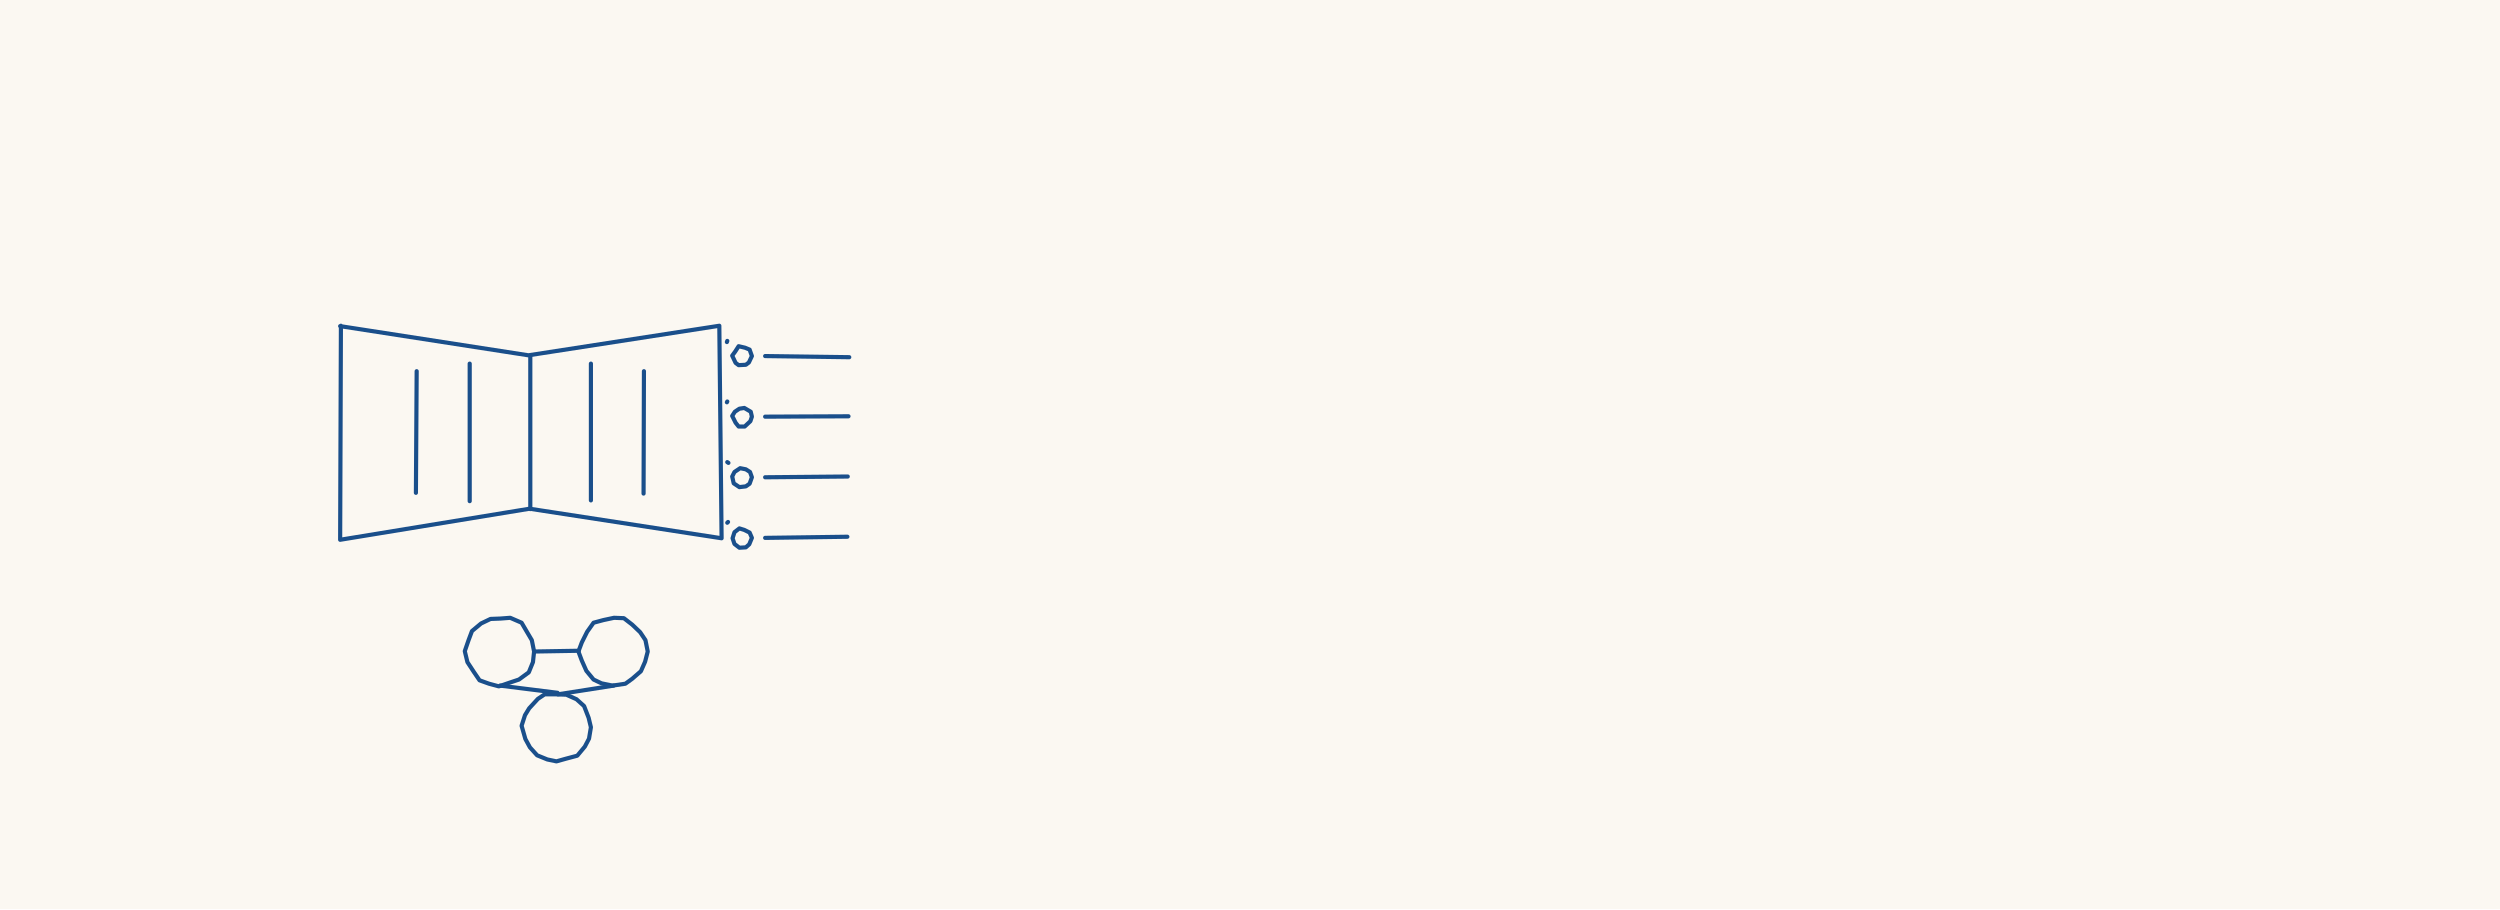
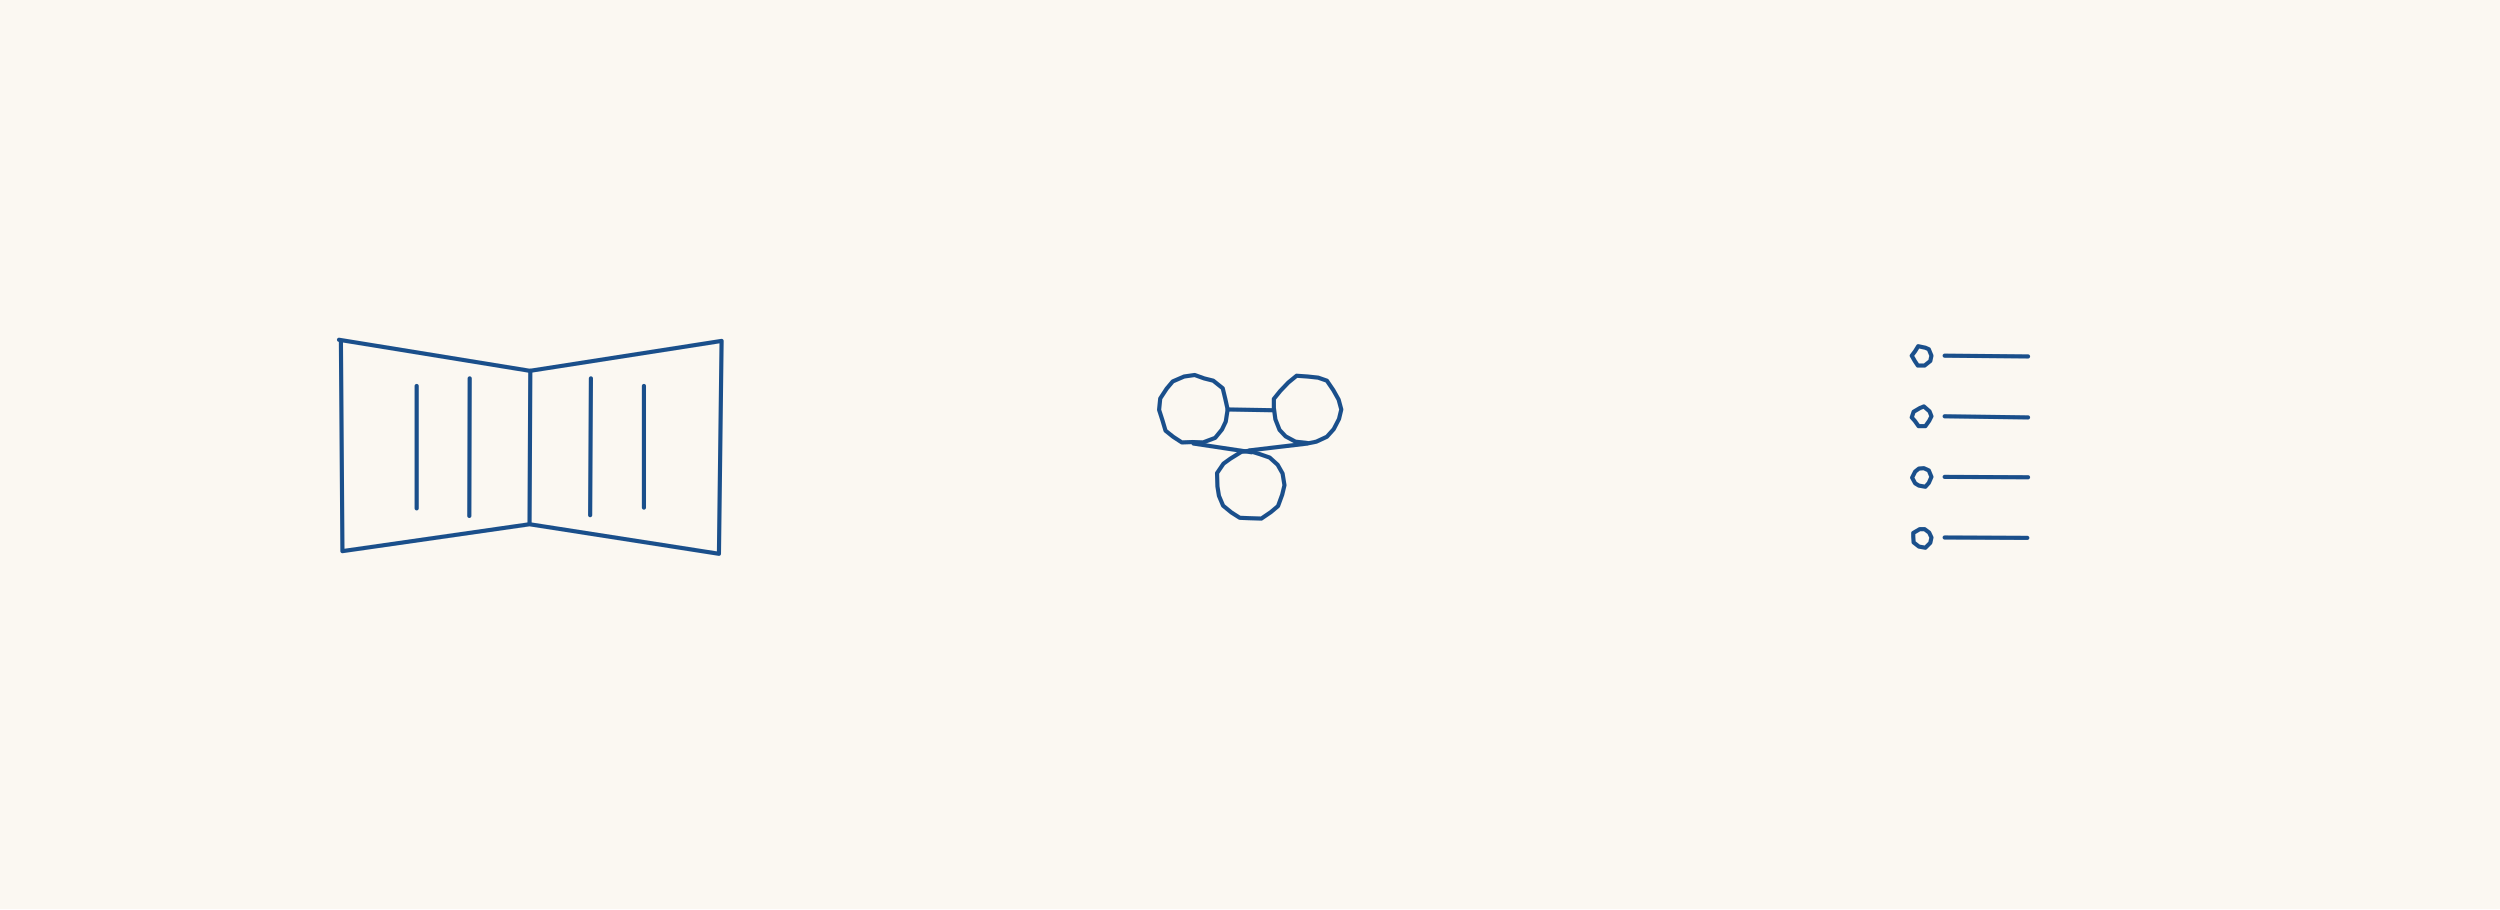
<svg xmlns="http://www.w3.org/2000/svg" viewBox="0 0 660 240" role="img" aria-label="ボールペン画: handson-00-index">
  <rect width="660" height="240" fill="#fbf8f2" />
  <g stroke="#1a4f8b" stroke-width="1.1" fill="none" stroke-linecap="round" stroke-linejoin="round">
-     <path d="M 90.0 86.0 L 89.8 142.5 L 139.8 134.3 L 190.5 142.1 L 189.9 86.0 L 139.5 93.8 L 89.8 86.1" />
-     <path d="M 140.0 94.0 L 140.0 134.4" />
-     <path d="M 170.0 98.0 L 169.9 130.3" />
-     <path d="M 156.0 96.0 L 156.0 132.1" />
-     <path d="M 110.0 98.0 L 109.8 130.1" />
-     <path d="M 124.0 96.0 L 124.0 132.3" />
-     <path d="M 141.0 172.0 L 140.7 174.8 L 139.6 177.5 L 137.0 179.4 L 134.6 180.2 L 131.7 181.2 L 129.1 180.5 L 126.6 179.6 L 125.1 177.4 L 123.4 174.8 L 122.7 171.9 L 123.7 169.0 L 124.6 166.6 L 127.0 164.6 L 129.5 163.4 L 132.1 163.3 L 134.7 163.1 L 137.7 164.4 L 139.1 166.8 L 140.4 169.0 Z" />
-     <path d="M 171.0 172.0 L 170.3 174.7 L 169.2 177.2 L 166.9 179.2 L 165.1 180.5 L 161.7 181.0 L 158.8 180.4 L 156.7 179.4 L 154.8 177.1 L 153.6 174.4 L 152.7 172.0 L 153.6 169.6 L 155.0 166.8 L 156.7 164.4 L 159.3 163.7 L 162.1 163.1 L 164.7 163.2 L 166.9 164.9 L 169.0 166.9 L 170.4 169.0 Z" />
-     <path d="M 156.0 192.0 L 155.5 195.0 L 154.4 197.1 L 152.4 199.5 L 149.4 200.3 L 146.9 201.0 L 144.5 200.5 L 141.8 199.4 L 139.9 197.3 L 138.7 195.1 L 137.7 191.6 L 138.6 188.8 L 139.7 187.0 L 142.0 184.5 L 143.8 183.3 L 146.7 183.3 L 149.5 183.4 L 152.2 184.6 L 154.2 186.4 L 155.4 189.5 Z" />
-     <path d="M 141.0 172.0 L 152.8 171.8" />
-     <path d="M 162.0 181.0 L 147.3 183.3" />
-     <path d="M 132.0 181.0 L 147.2 182.9" />
-     <path d="M 192.0 90.0 L 191.9 90.3" />
-     <path d="M 198.5 94.0 L 197.7 95.7 L 196.9 96.3 L 195.0 96.4 L 194.2 95.8 L 193.3 93.9 L 194.1 92.8 L 195.0 91.4 L 196.7 91.8 L 197.9 92.3 Z" />
-     <path d="M 202.0 94.0 L 224.2 94.3" />
-     <path d="M 192.0 106.0 L 191.9 106.2" />
-     <path d="M 198.5 110.0 L 198.1 111.2 L 196.6 112.6 L 195.0 112.6 L 194.2 111.6 L 193.3 109.8 L 194.0 108.7 L 195.2 107.9 L 196.5 107.7 L 198.2 108.7 Z" />
-     <path d="M 202.0 110.0 L 224.0 109.9" />
-     <path d="M 192.0 122.0 L 192.3 122.2" />
-     <path d="M 198.5 126.0 L 197.9 127.7 L 196.9 128.4 L 195.2 128.6 L 193.7 127.6 L 193.3 125.8 L 193.9 124.6 L 195.4 123.6 L 196.9 123.9 L 198.0 124.6 Z" />
-     <path d="M 202.0 126.0 L 223.8 125.8" />
-     <path d="M 192.0 138.0 L 192.2 137.8" />
-     <path d="M 198.5 142.0 L 197.8 143.7 L 196.9 144.5 L 195.2 144.6 L 193.9 143.6 L 193.4 142.1 L 193.9 140.5 L 195.2 139.5 L 196.5 139.9 L 197.9 140.6 Z" />
-     <path d="M 202.0 142.0 L 223.7 141.7" />
+     <g transform="translate(0.0 3.9)">
+       <path d="M 90.0 86.0 L 90.4 141.6 L 139.8 134.5 L 189.8 142.3 L 190.5 86.1 L 139.9 94.0 L 89.5 85.8" />
+       <path d="M 140.0 94.0 L 139.8 134.1" />
+       <path d="M 110.0 98.0 L 110.0 130.3" />
+       <path d="M 124.0 96.0 L 123.9 132.3" />
+       <path d="M 170.0 98.0 L 170.0 130.1" />
+       <path d="M 156.0 96.0 L 155.8 132.1" />
+     </g>
+     <g transform="translate(183.1 -63.9)">
+       <path d="M 141.0 172.0 L 140.5 175.2 L 139.5 177.3 L 137.7 179.5 L 134.5 180.7 L 131.8 180.6 L 128.9 180.7 L 126.6 179.2 L 124.6 177.6 L 123.8 174.9 L 122.9 172.1 L 123.2 169.1 L 124.9 166.5 L 126.5 164.6 L 129.5 163.3 L 132.3 162.9 L 134.8 163.8 L 137.2 164.4 L 139.7 166.4 L 140.4 169.3 Z" />
+       <path d="M 171.0 172.0 L 170.4 174.5 L 169.0 177.2 L 167.2 179.2 L 164.4 180.5 L 162.4 180.9 L 158.9 180.5 L 156.3 179.1 L 154.7 177.4 L 153.6 174.6 L 153.2 171.6 L 153.2 169.2 L 154.9 167.1 L 157.0 164.9 L 159.2 163.1 L 162.1 163.3 L 164.9 163.6 L 167.2 164.4 L 168.9 166.9 L 170.3 169.4 Z" />
+       <path d="M 156.0 192.0 L 155.4 194.5 L 154.3 197.5 L 152.4 199.1 L 149.9 200.8 L 146.6 200.7 L 144.2 200.6 L 142.0 199.2 L 139.8 197.4 L 138.7 194.8 L 138.3 192.3 L 138.2 188.8 L 139.9 186.3 L 141.7 185.0 L 144.6 183.2 L 146.6 182.9 L 149.5 183.8 L 152.1 184.7 L 154.2 186.6 L 155.5 188.9 Z" />
+       <path d="M 141.0 172.0 L 152.8 172.2" />
+       <path d="M 162.0 181.0 L 146.8 182.8" />
+       <path d="M 132.0 181.0 L 147.3 183.3" />
+     </g>
+     <g transform="translate(311.4 -0.1)">
+       <path d="M 198.5 94.0 L 198.2 95.4 L 196.7 96.6 L 194.9 96.6 L 194.1 95.4 L 193.3 94.0 L 194.2 92.8 L 195.0 91.5 L 196.9 91.9 L 197.8 92.3 Z" />
+       <path d="M 202.0 94.0 L 224.0 94.2" />
+       <path d="M 198.5 110.0 L 197.9 111.2 L 196.9 112.6 L 195.1 112.6 L 194.1 111.2 L 193.3 110.3 L 193.8 108.8 L 195.5 107.8 L 196.5 107.4 L 198.0 108.7 Z" />
+       <path d="M 202.0 110.0 L 224.0 110.3" />
+       <path d="M 198.5 126.0 L 197.8 127.6 L 196.9 128.6 L 195.2 128.3 L 194.2 127.7 L 193.4 126.2 L 194.2 124.6 L 195.2 123.8 L 196.5 123.7 L 197.8 124.3 Z" />
+       <path d="M 202.0 126.0 L 224.0 126.1" />
+       <path d="M 198.5 142.0 L 198.2 143.4 L 196.9 144.7 L 195.2 144.4 L 193.8 143.3 L 193.7 141.8 L 193.7 140.8 L 195.4 139.8 L 196.7 139.8 L 197.9 140.7 Z" />
+       <path d="M 202.0 142.0 L 223.8 142.1" />
+     </g>
  </g>
</svg>
